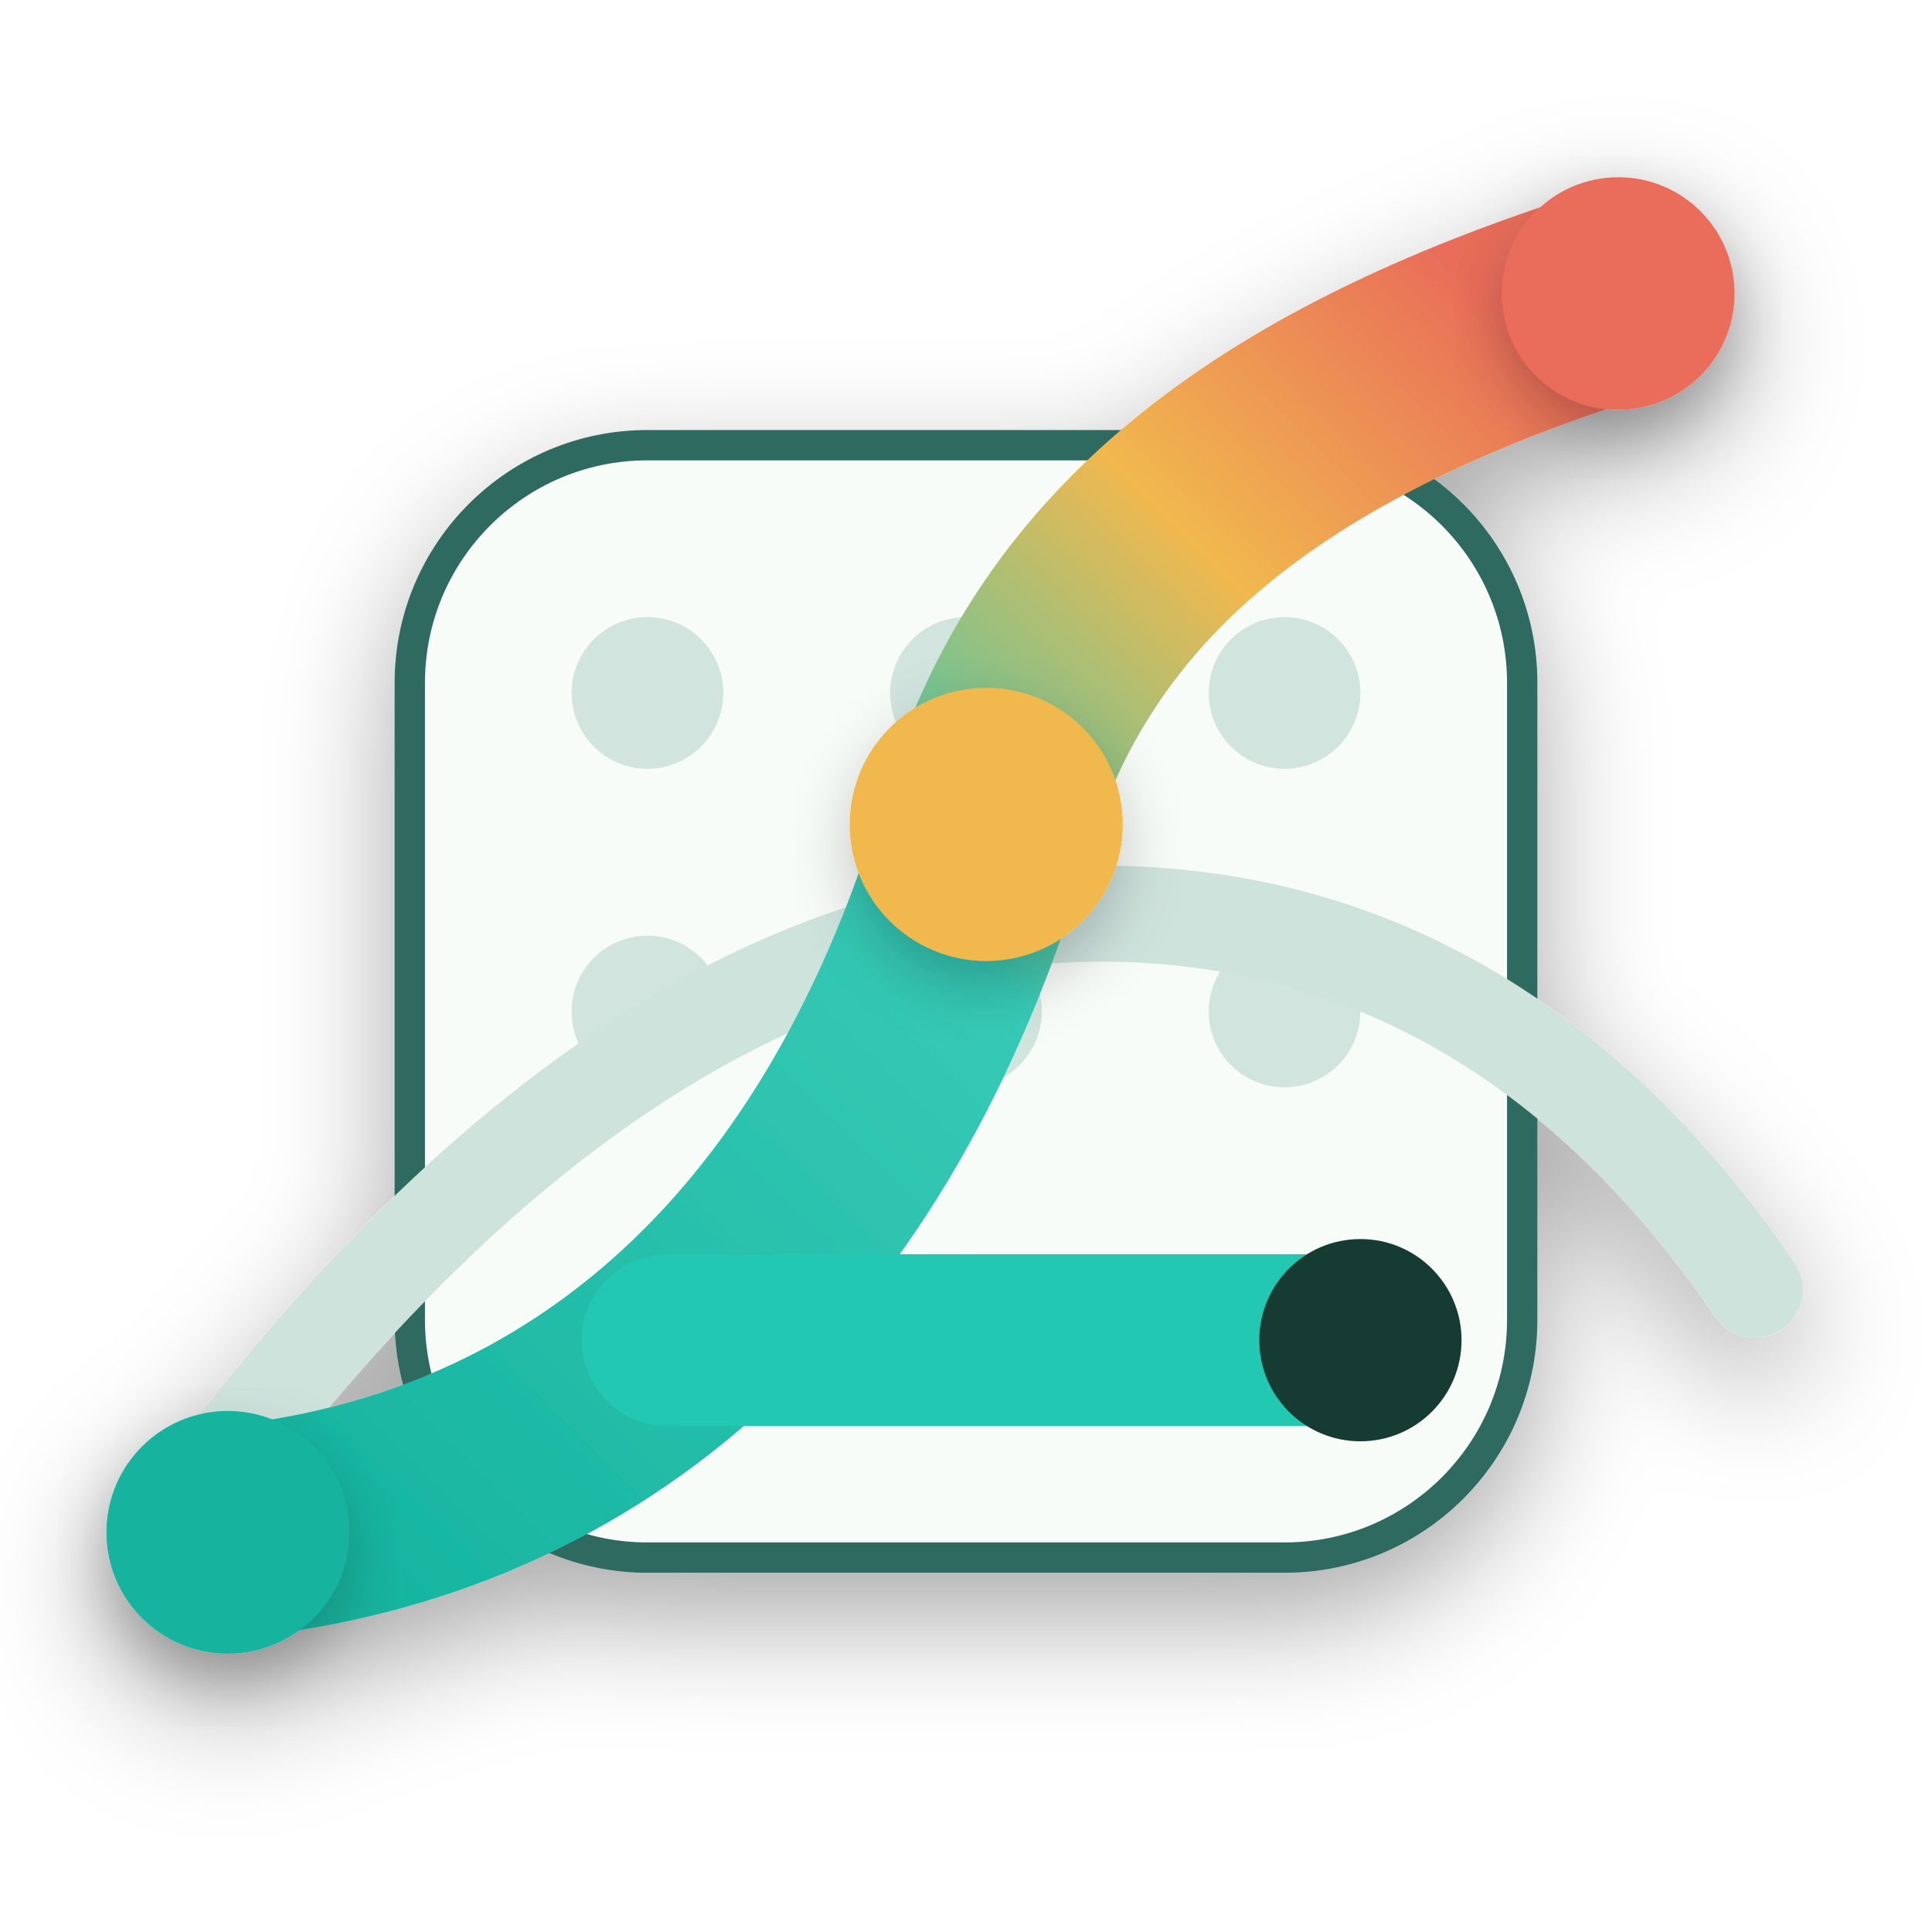
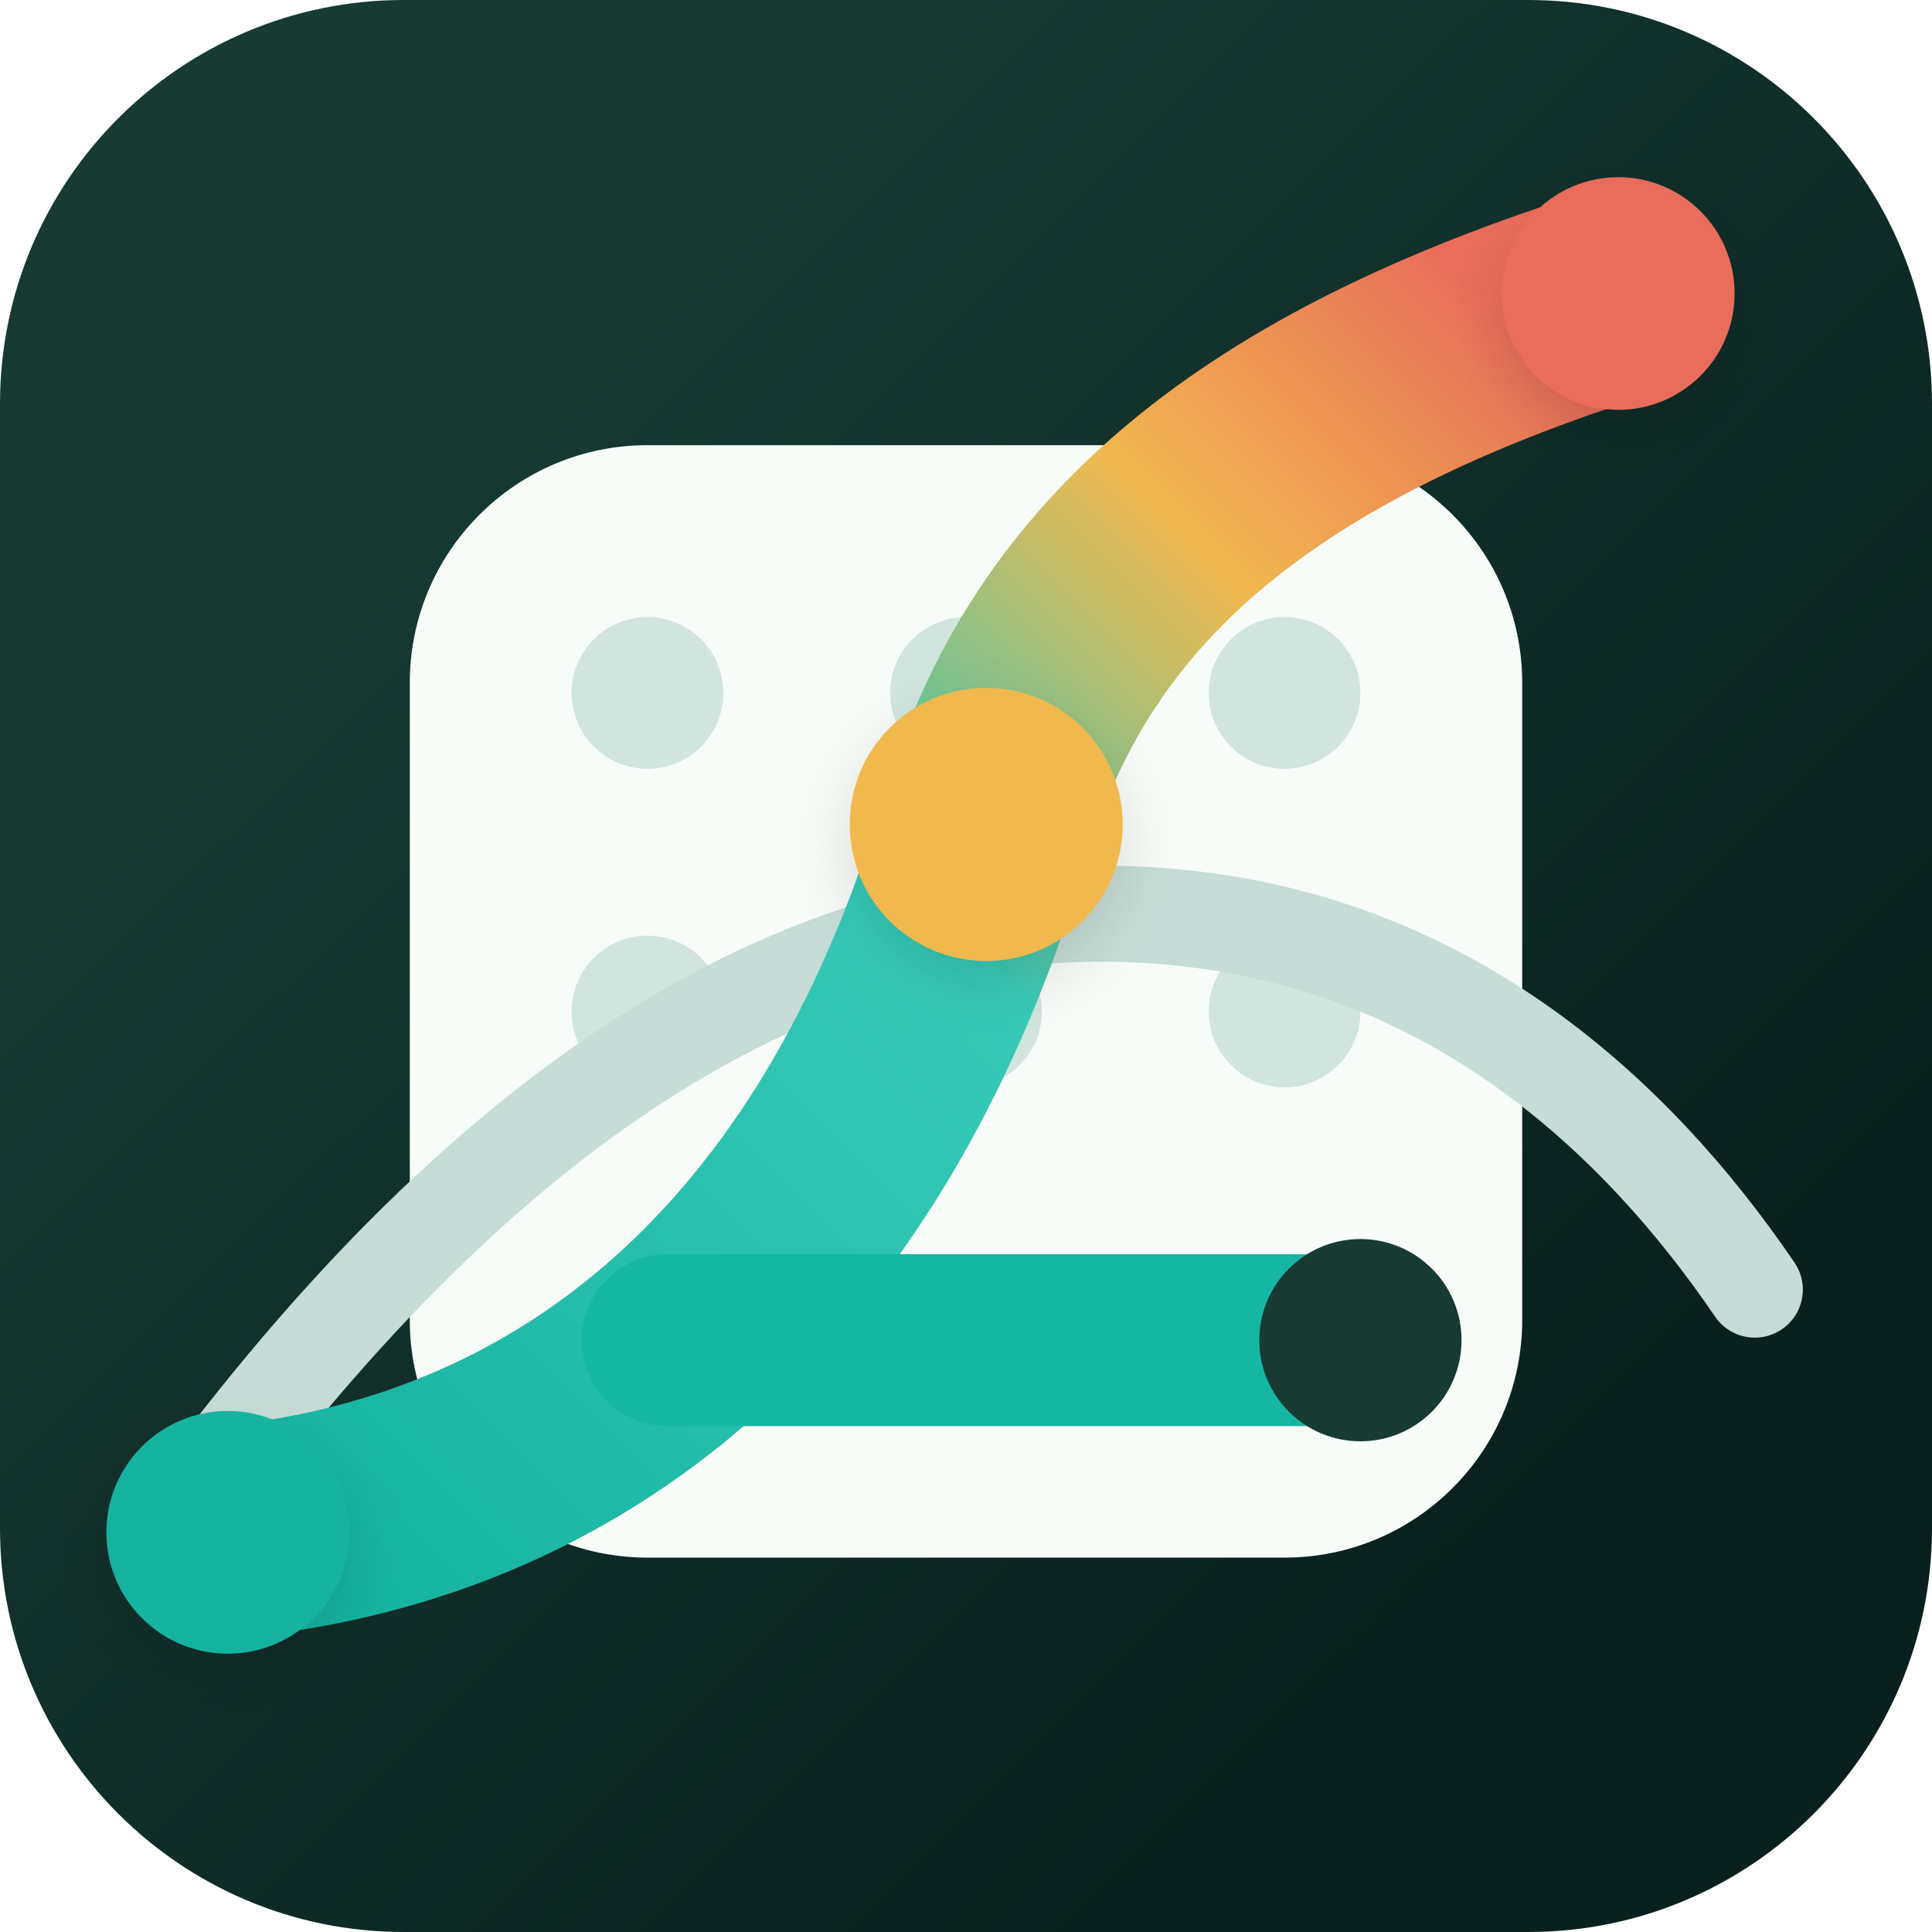
<svg xmlns="http://www.w3.org/2000/svg" viewBox="0 0 1024 1024" role="img" aria-labelledby="title desc">
  <defs>
+     <linearGradient id="ink" x1="228" y1="226" x2="804" y2="806" gradientUnits="userSpaceOnUse">
+       <stop offset="0" stop-color="#173A33" />
+       <stop offset="1" stop-color="#0A201E" />
+     </linearGradient>
    <linearGradient id="trace" x1="240" y1="734" x2="720" y2="250" gradientUnits="userSpaceOnUse">
      <stop offset="0" stop-color="#15B49F" />
      <stop offset="0.52" stop-color="#37CAB6" />
      <stop offset="0.78" stop-color="#F1B84E" />
      <stop offset="1" stop-color="#E96D5A" />
    </linearGradient>
-     <filter id="shadow" x="-20%" y="-20%" width="140%" height="150%">
-       <feDropShadow dx="0" dy="18" stdDeviation="24" flood-color="#000000" flood-opacity="0.34" />
-     </filter>
    <filter id="smallShadow" x="-20%" y="-20%" width="140%" height="150%">
-       <feDropShadow dx="0" dy="10" stdDeviation="12" flood-color="#000000" flood-opacity="0.22" />
+       <feDropShadow dx="0" dy="10" stdDeviation="12" flood-color="#0A201E" flood-opacity="0.12" />
    </filter>
  </defs>
-   <g transform="translate(512 512) scale(1.34) translate(-512 -512)" filter="url(#shadow)">
-     <rect x="292" y="306" width="440" height="440" rx="94" fill="#F8FCF8" stroke="#2E6A61" stroke-width="12" />
+   <rect width="1024" height="1024" rx="214" fill="url(#ink)" />
+   <g transform="translate(512 512) scale(1.34) translate(-512 -512)">
+     <rect x="292" y="306" width="440" height="440" rx="94" fill="#F8FCF8" />
    <g opacity="0.96" fill="#CFE3DD">
      <circle cx="386" cy="404" r="30" />
      <circle cx="512" cy="404" r="30" />
      <circle cx="638" cy="404" r="30" />
      <circle cx="386" cy="530" r="30" />
      <circle cx="512" cy="530" r="30" />
      <circle cx="638" cy="530" r="30" />
      <circle cx="386" cy="656" r="30" />
      <circle cx="512" cy="656" r="30" />
      <circle cx="638" cy="656" r="30" />
    </g>
-     <path d="M220 706C342 548 472 476 606 494C704 507 775 568 824 640" fill="none" stroke="#CFE3DD" stroke-width="38" stroke-linecap="round" stroke-linejoin="round" />
+     <path d="M220 706C342 548 472 476 606 494C704 507 775 568 824 640" fill="none" stroke="#C7DCD6" stroke-width="38" stroke-linecap="round" stroke-linejoin="round" />
    <path d="M220 736C364 722 470 626 520 456C550 354 630 290 770 246" fill="none" stroke="url(#trace)" stroke-width="84" stroke-linecap="round" stroke-linejoin="round" />
-     <path d="M394 660H668" stroke="#20C8B2" stroke-width="68" stroke-linecap="round" />
+     <path d="M394 660H668" stroke="#16B7A2" stroke-width="68" stroke-linecap="round" />
    <circle cx="220" cy="736" r="48" fill="#15B49F" filter="url(#smallShadow)" />
    <circle cx="520" cy="456" r="54" fill="#F1B84E" filter="url(#smallShadow)" />
    <circle cx="770" cy="246" r="46" fill="#E96D5A" filter="url(#smallShadow)" />
    <circle cx="668" cy="660" r="40" fill="#173A33" />
  </g>
</svg>
